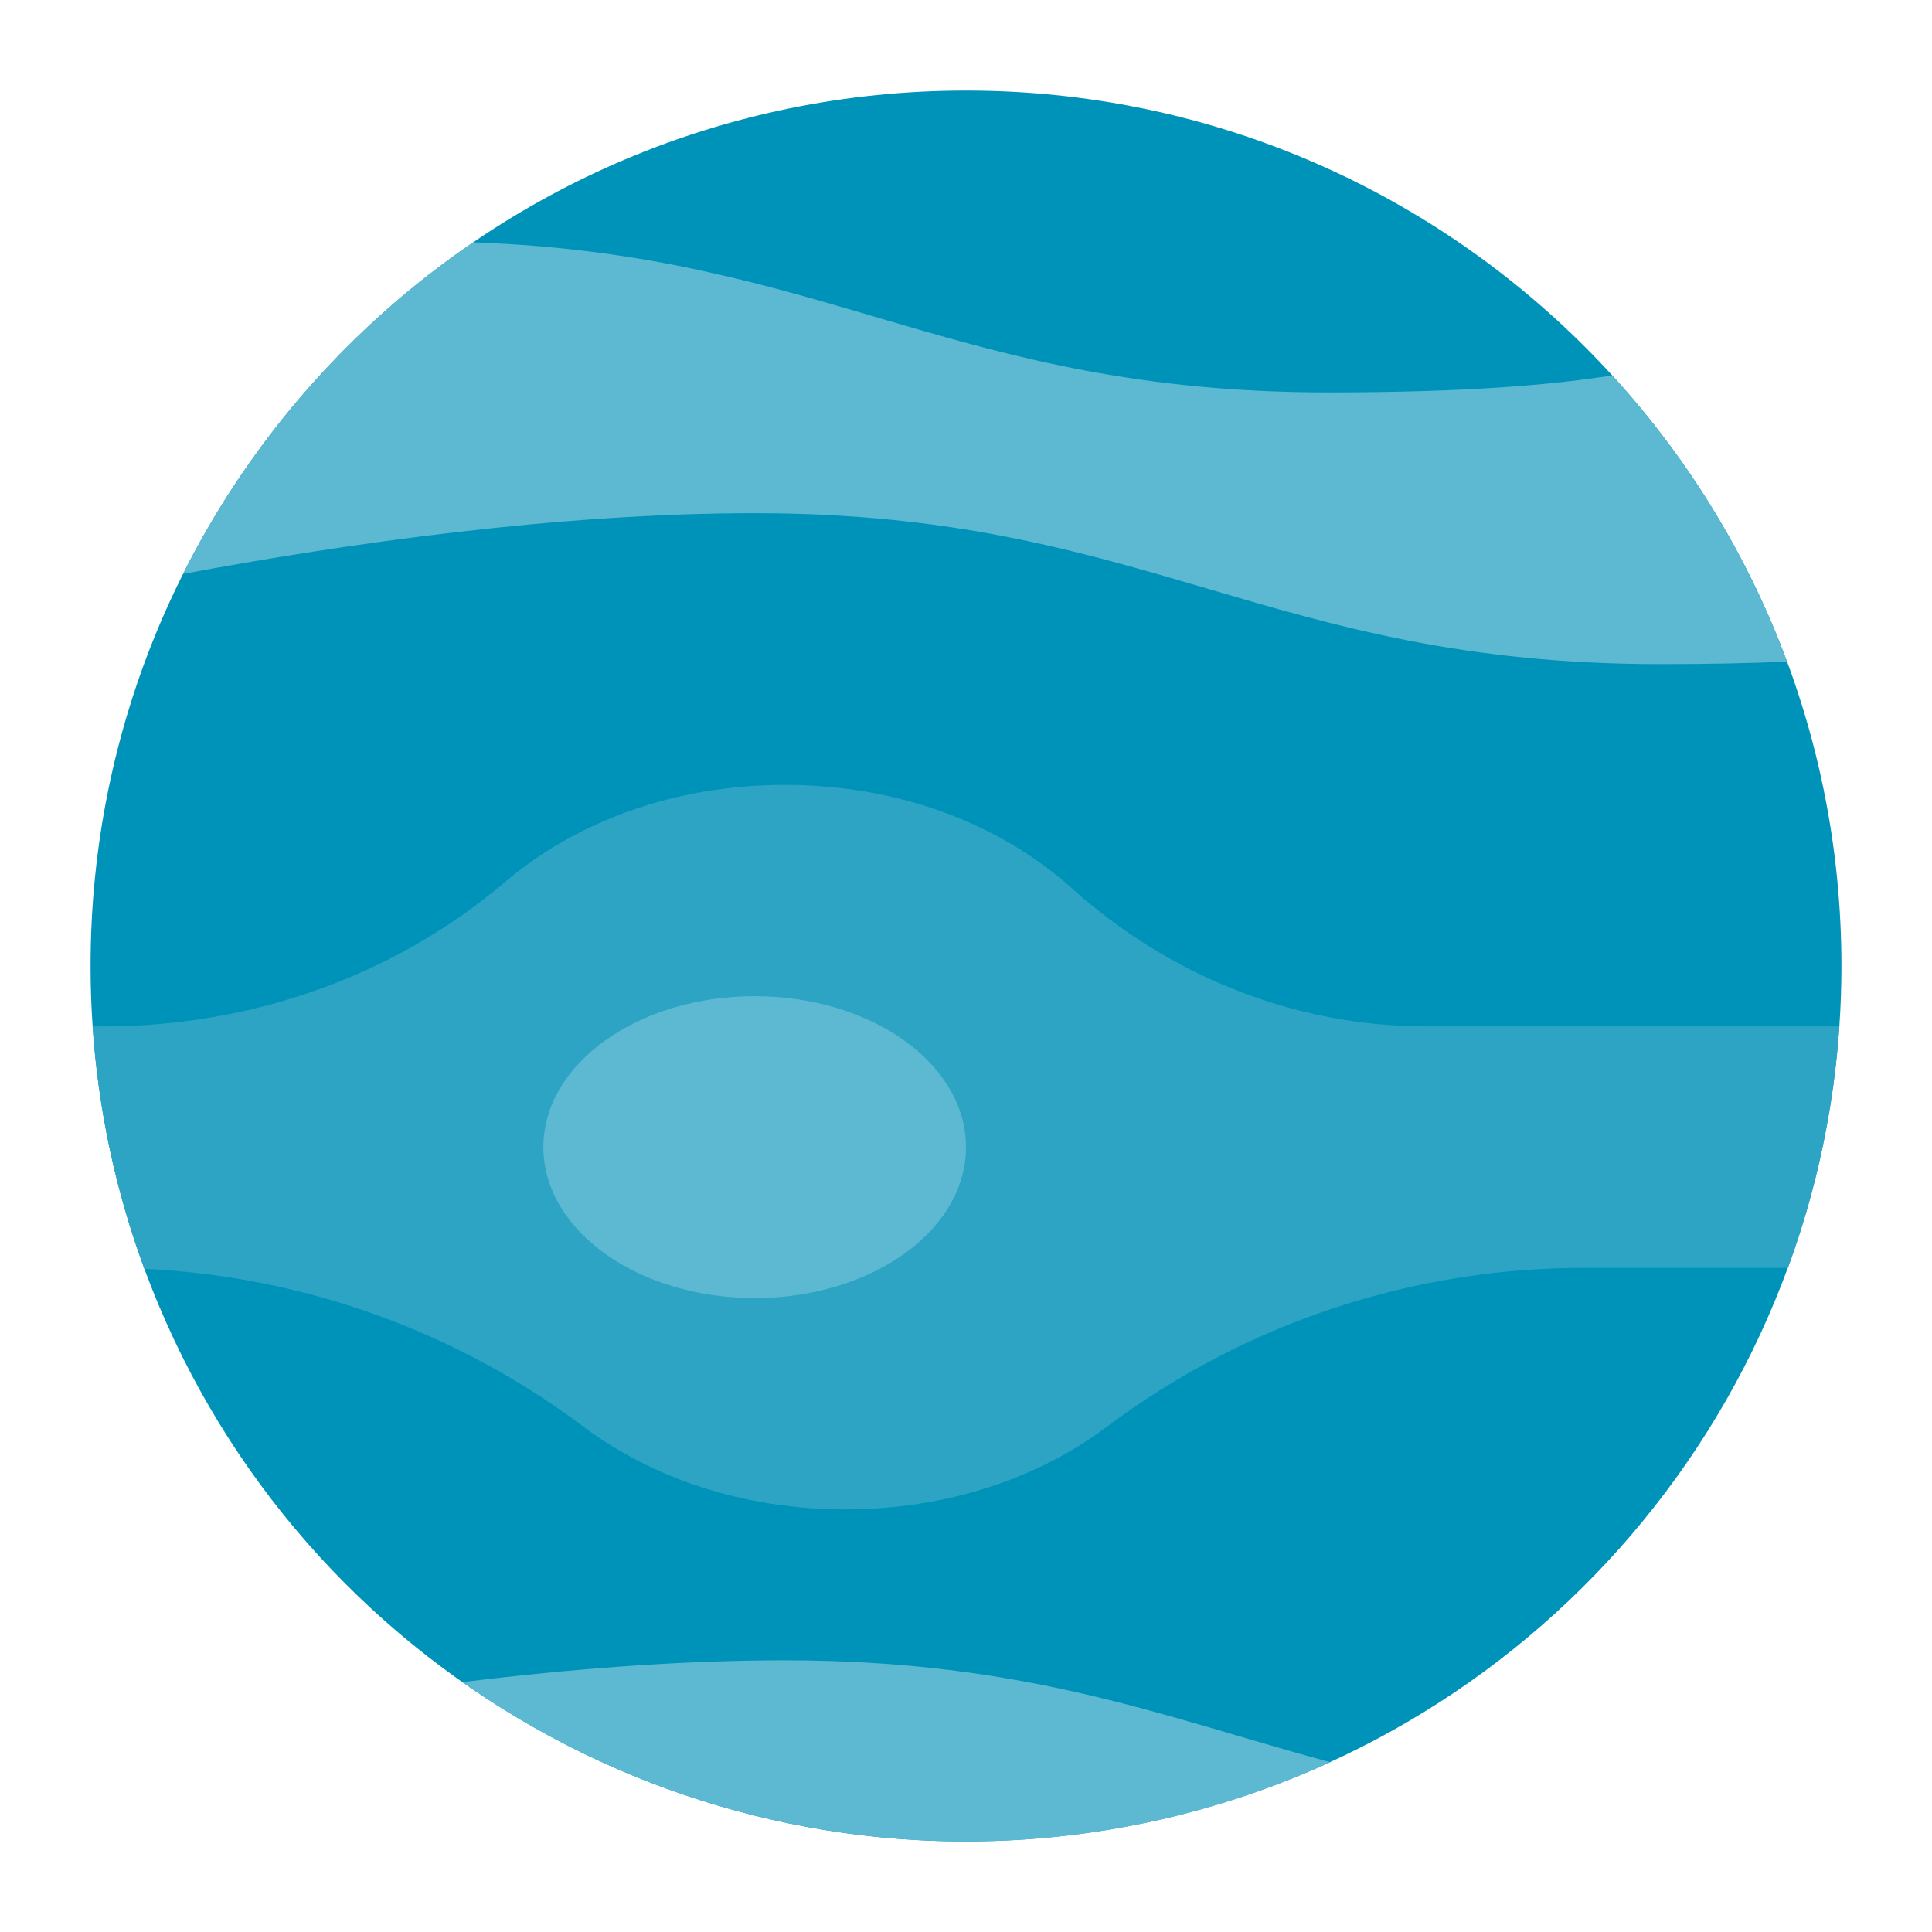
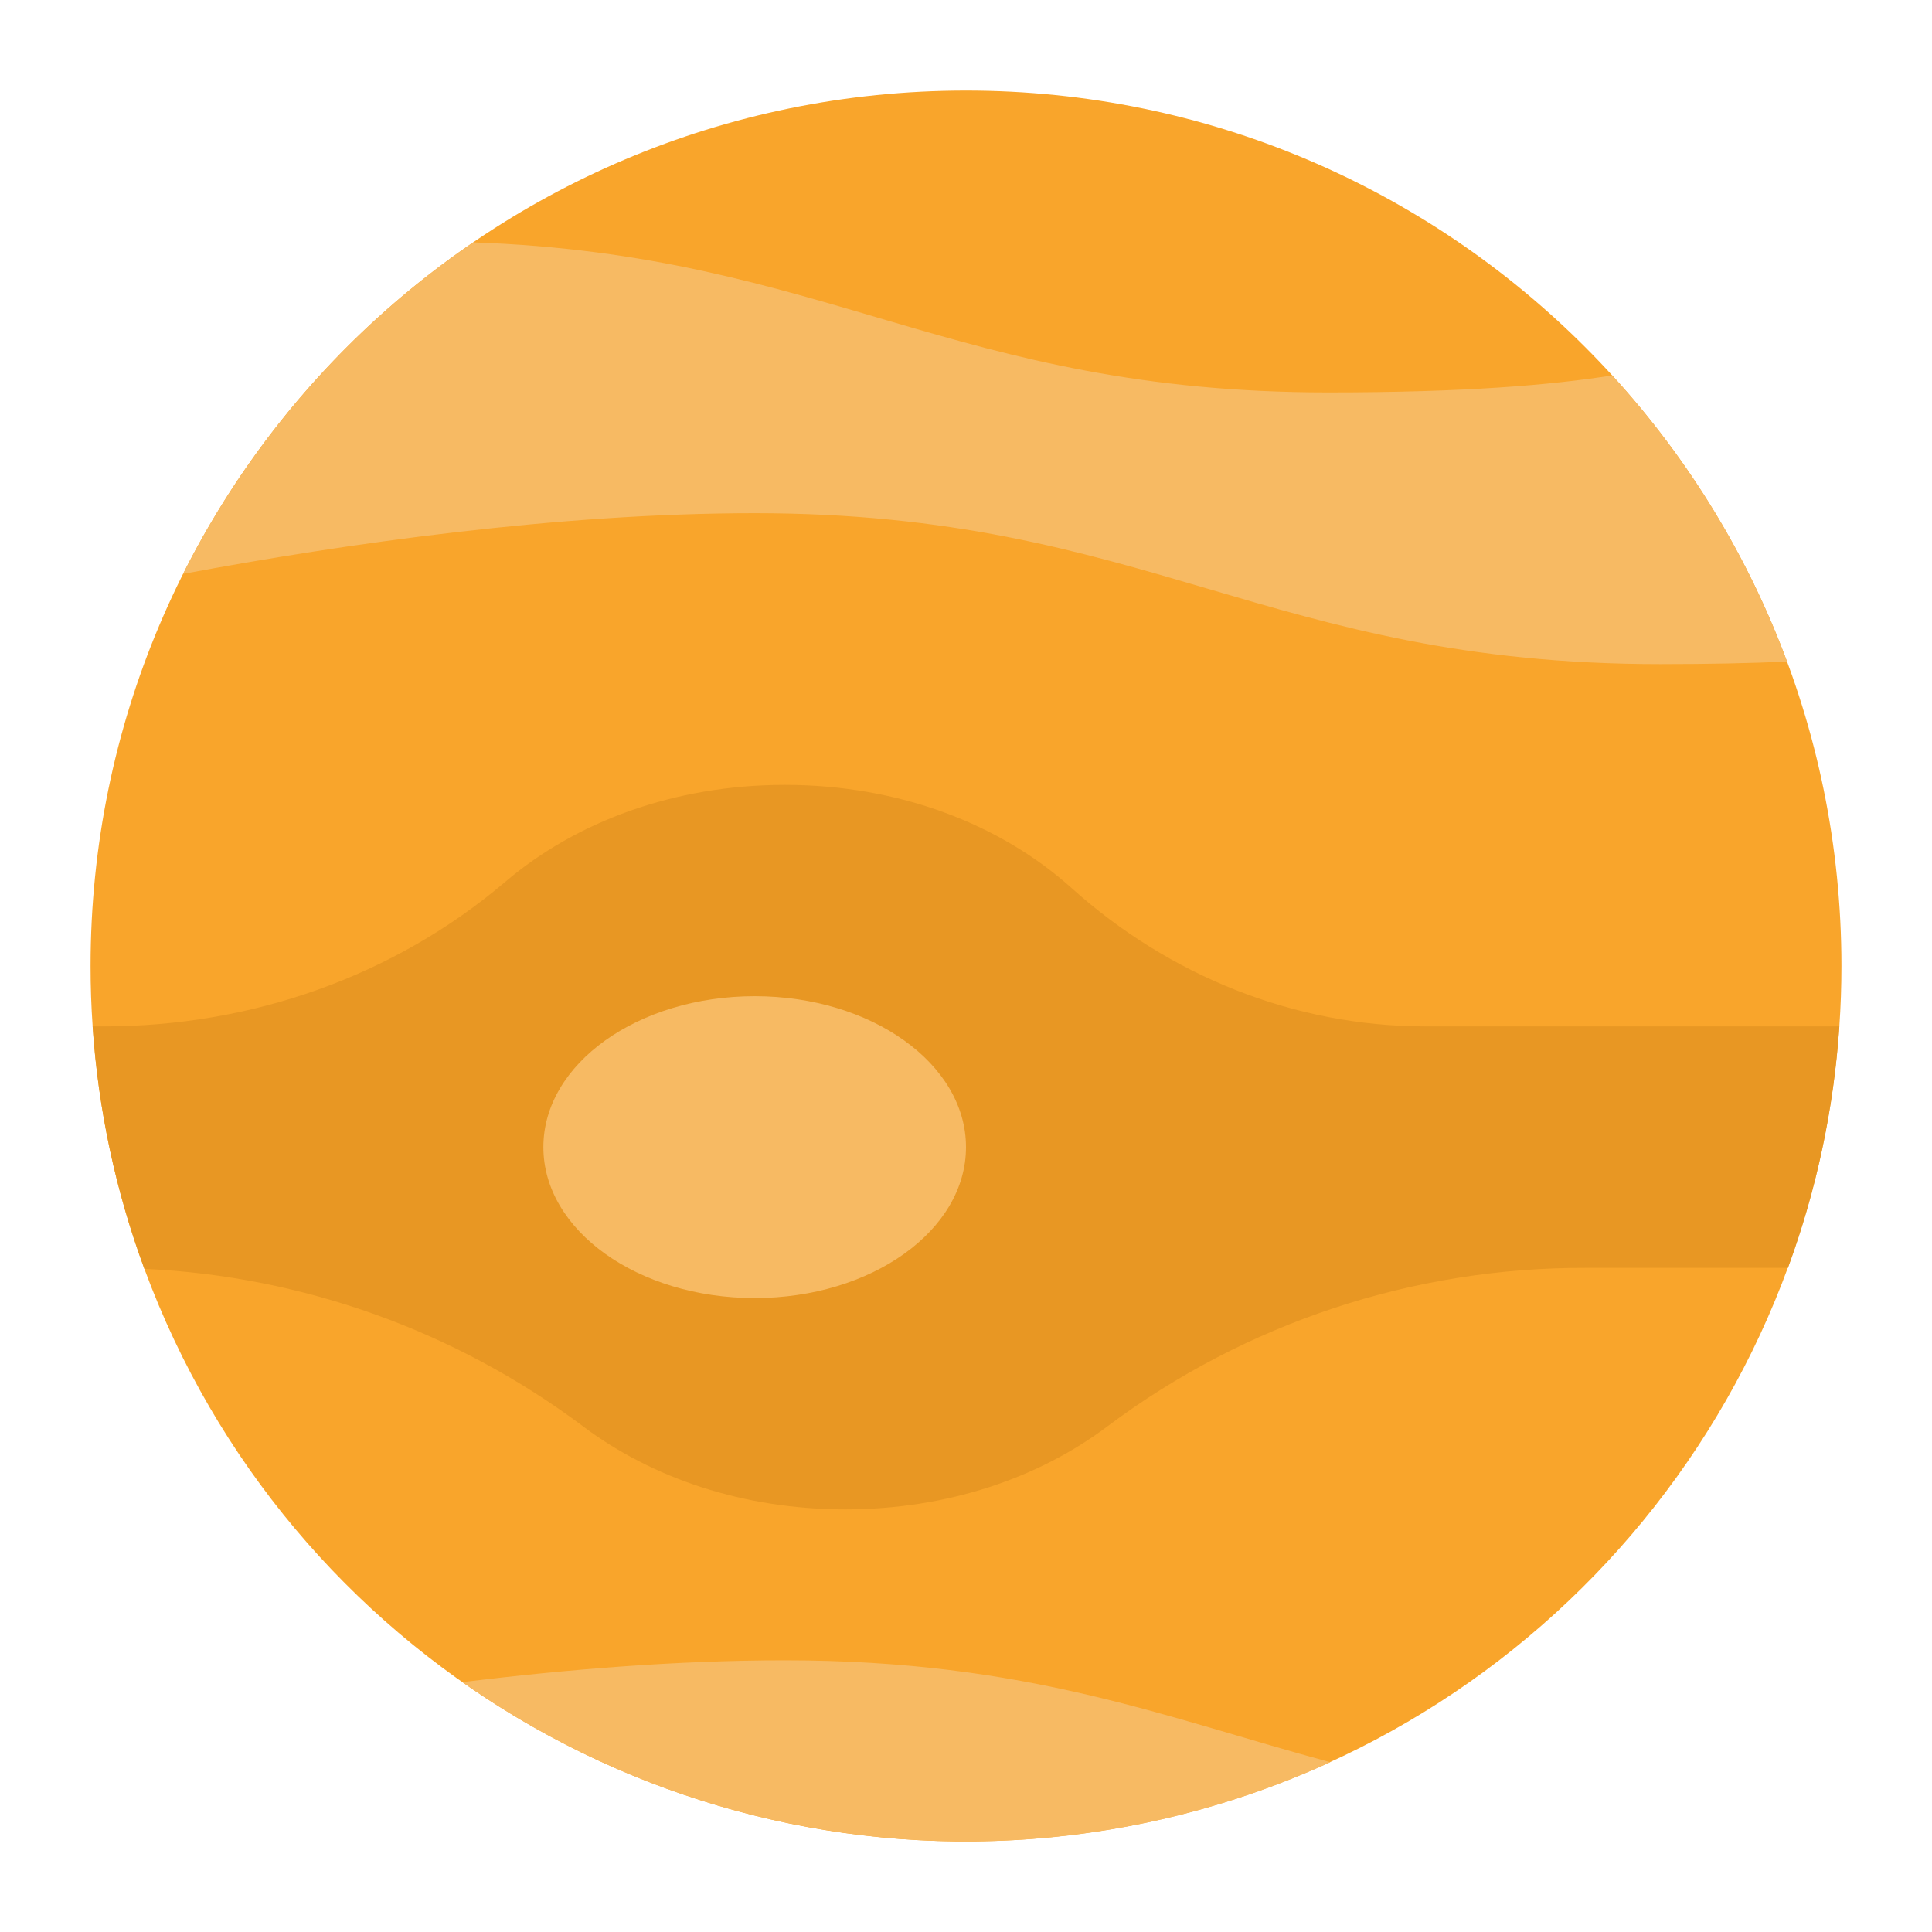
<svg xmlns="http://www.w3.org/2000/svg" id="Flat" height="512" viewBox="0 0 512 512" width="512">
-   <path d="m488 256q0 8.07-.55 16a232.043 232.043 0 0 1 -449.19 64.25 230.31 230.31 0 0 1 -13.71-64.25q-.555-7.935-.55-16a232 232 0 1 1 464 0z" fill="#0093b9" />
-   <path d="m487.45 272a230.424 230.424 0 0 1 -13.62 64h-53.61a210.378 210.378 0 0 0 -126.65 41.93c-18.3 13.79-42.58 22.07-69.57 22.07s-51.26-8.28-69.56-22.06a209.993 209.993 0 0 0 -116.18-41.69 230.31 230.31 0 0 1 -13.71-64.25h3.06c38.82 0 76.75-13.16 106.31-38.32 18.72-15.94 44.81-25.68 74.08-25.68 30.28 0 57.15 10.42 75.99 27.35 25.84 23.22 59 36.65 93.74 36.65z" fill="#2da4c4" />
-   <g fill="#5db9d2">
+   <path d="m488 256q0 8.07-.55 16a232.043 232.043 0 0 1 -449.19 64.25 230.31 230.31 0 0 1 -13.71-64.25q-.555-7.935-.55-16a232 232 0 1 1 464 0z" fill="#F9A52B" />
+   <path d="m487.45 272a230.424 230.424 0 0 1 -13.62 64h-53.61a210.378 210.378 0 0 0 -126.65 41.93c-18.3 13.79-42.58 22.07-69.57 22.07s-51.26-8.28-69.56-22.06a209.993 209.993 0 0 0 -116.18-41.69 230.31 230.31 0 0 1 -13.71-64.25h3.06c38.82 0 76.75-13.16 106.31-38.32 18.72-15.94 44.81-25.68 74.08-25.68 30.28 0 57.15 10.42 75.99 27.35 25.84 23.22 59 36.65 93.74 36.65z" fill="#e89723" />
+   <g fill="#f7ba63">
    <path d="m473.58 175.33c-9.71.43-20.8.67-33.58.67-104 0-136-40-240-40-52.19 0-108.42 8.06-151.48 16.09a232.928 232.928 0 0 1 76.87-87.86c93.58 3.23 127.21 39.77 226.61 39.77 36.41 0 59.09-1.96 75.25-4.51a231.792 231.792 0 0 1 46.33 75.84z" />
    <path d="m352.55 467.01a232.279 232.279 0 0 1 -230.01-21.22c27.85-3.43 57.25-5.79 85.46-5.79 64.39 0 101.18 15.33 144.55 27.01z" />
    <ellipse cx="200" cy="304" rx="56" ry="40" />
  </g>
</svg>
